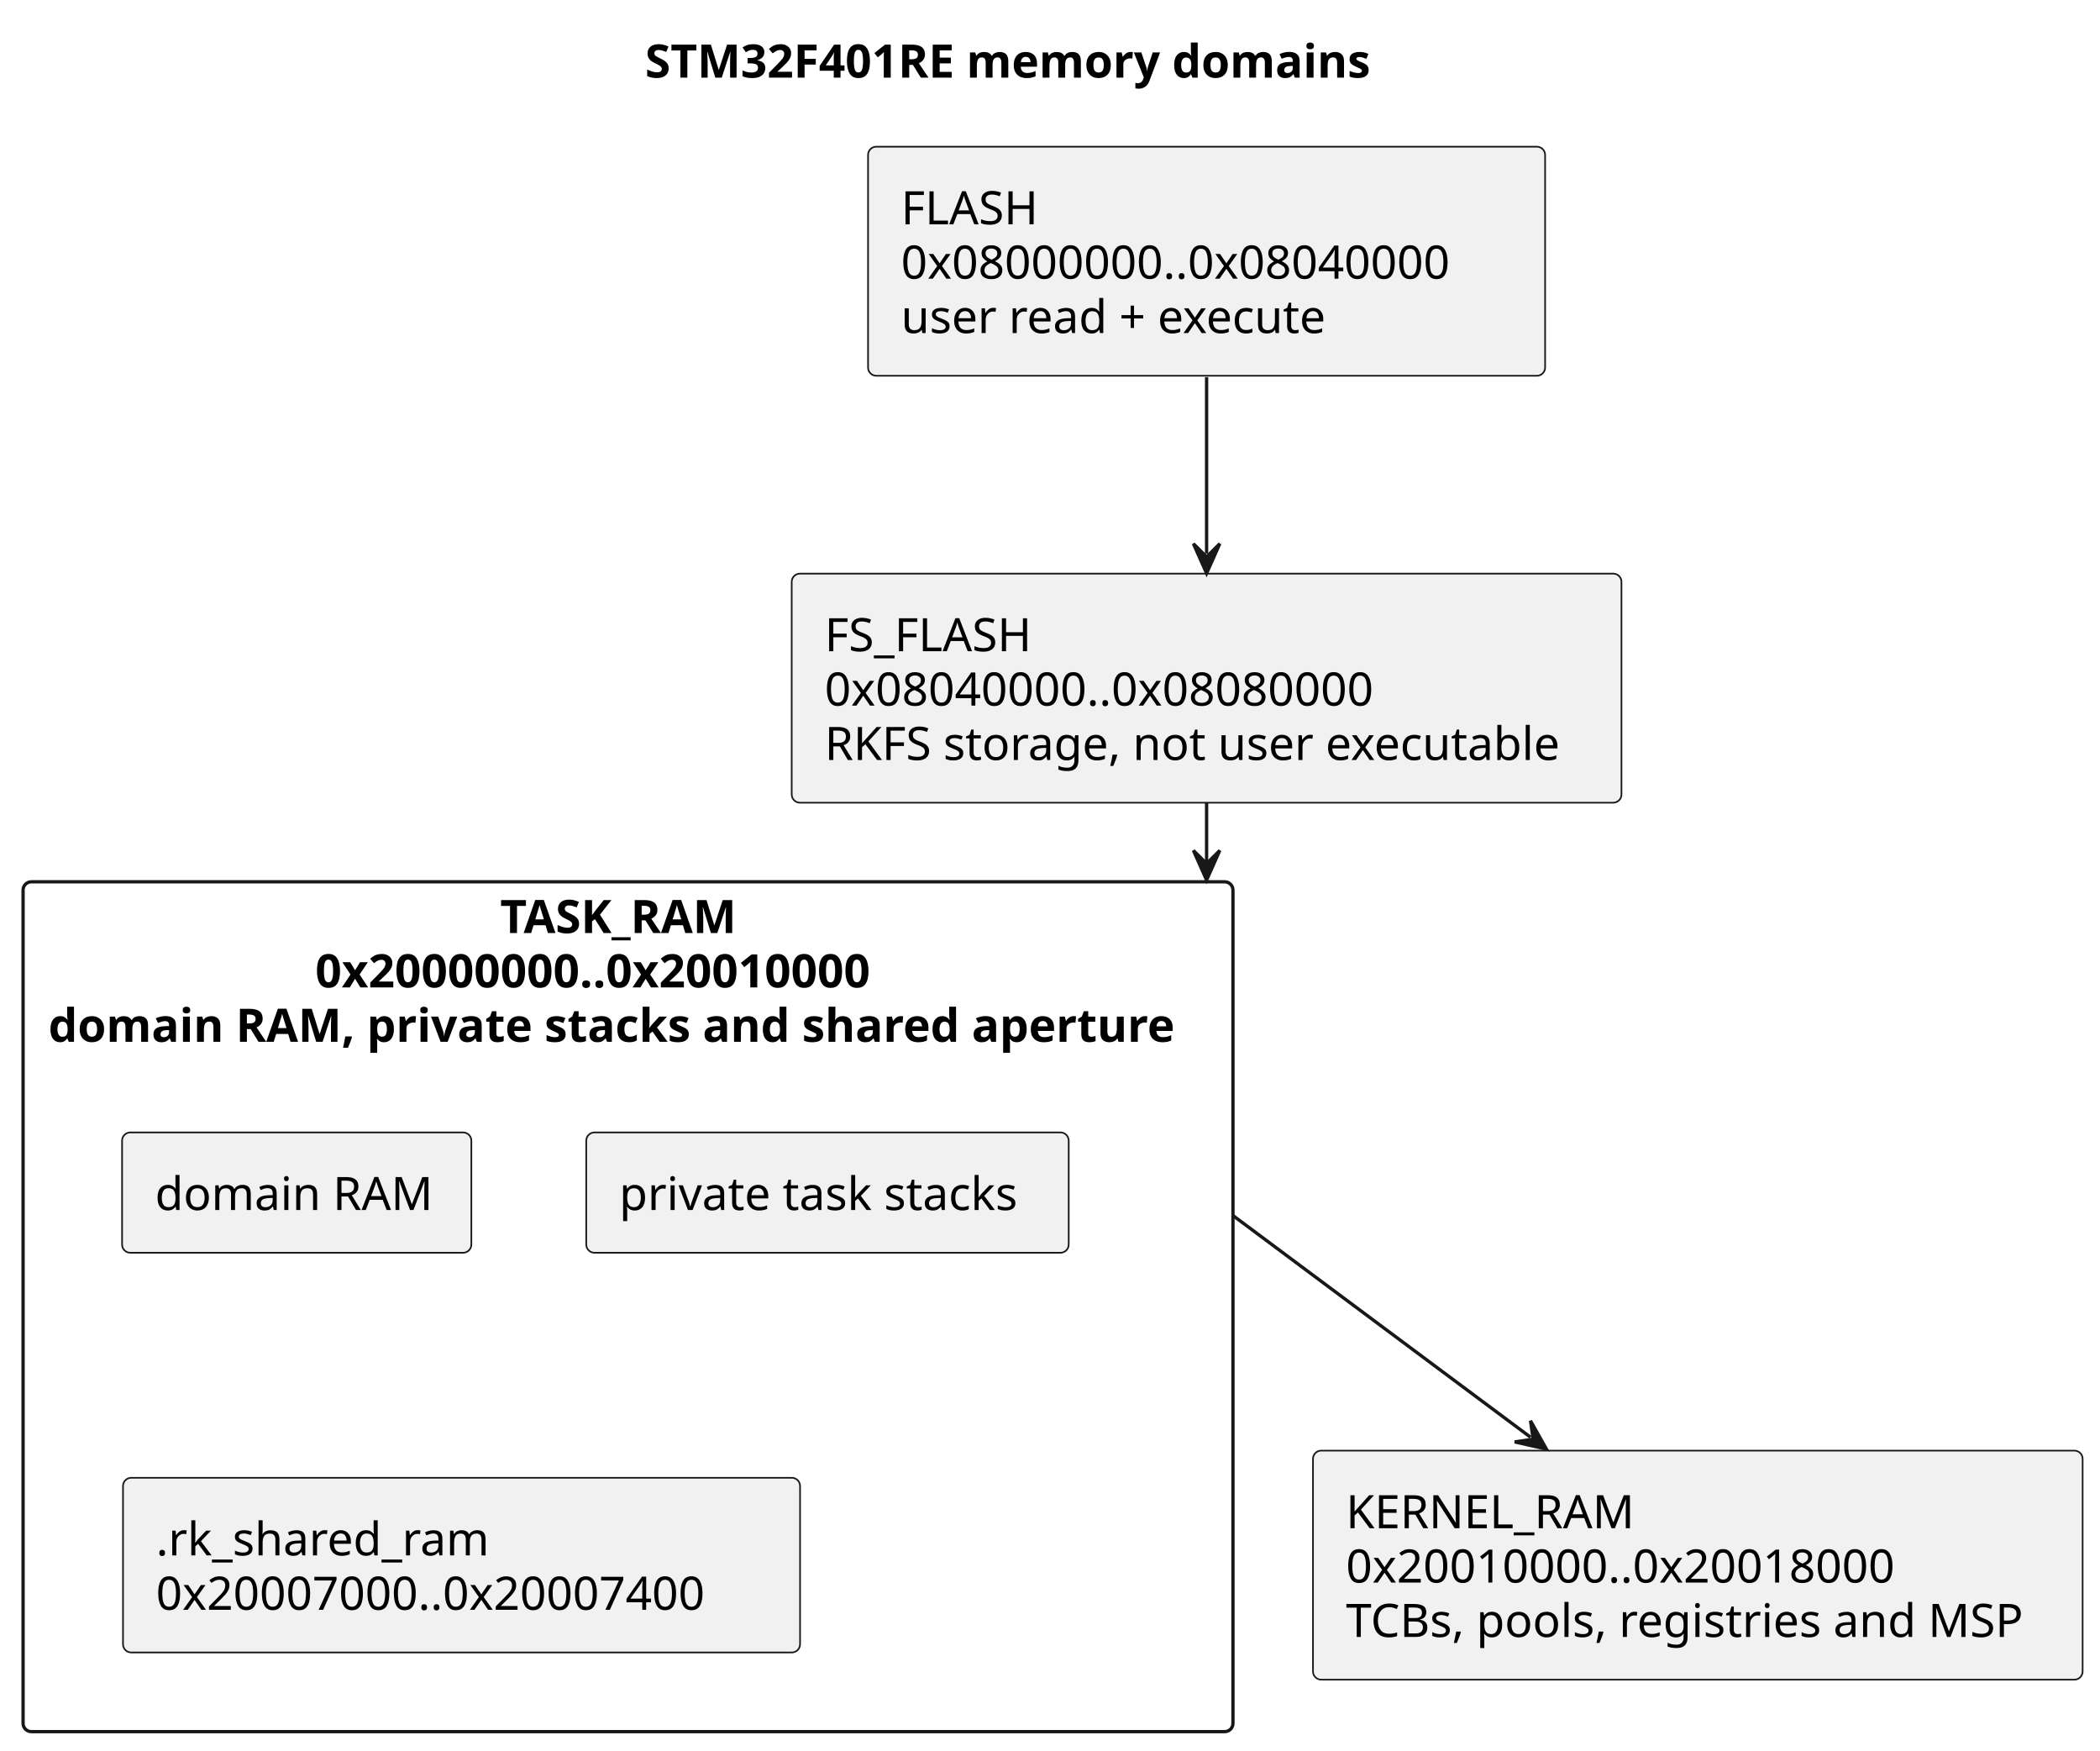
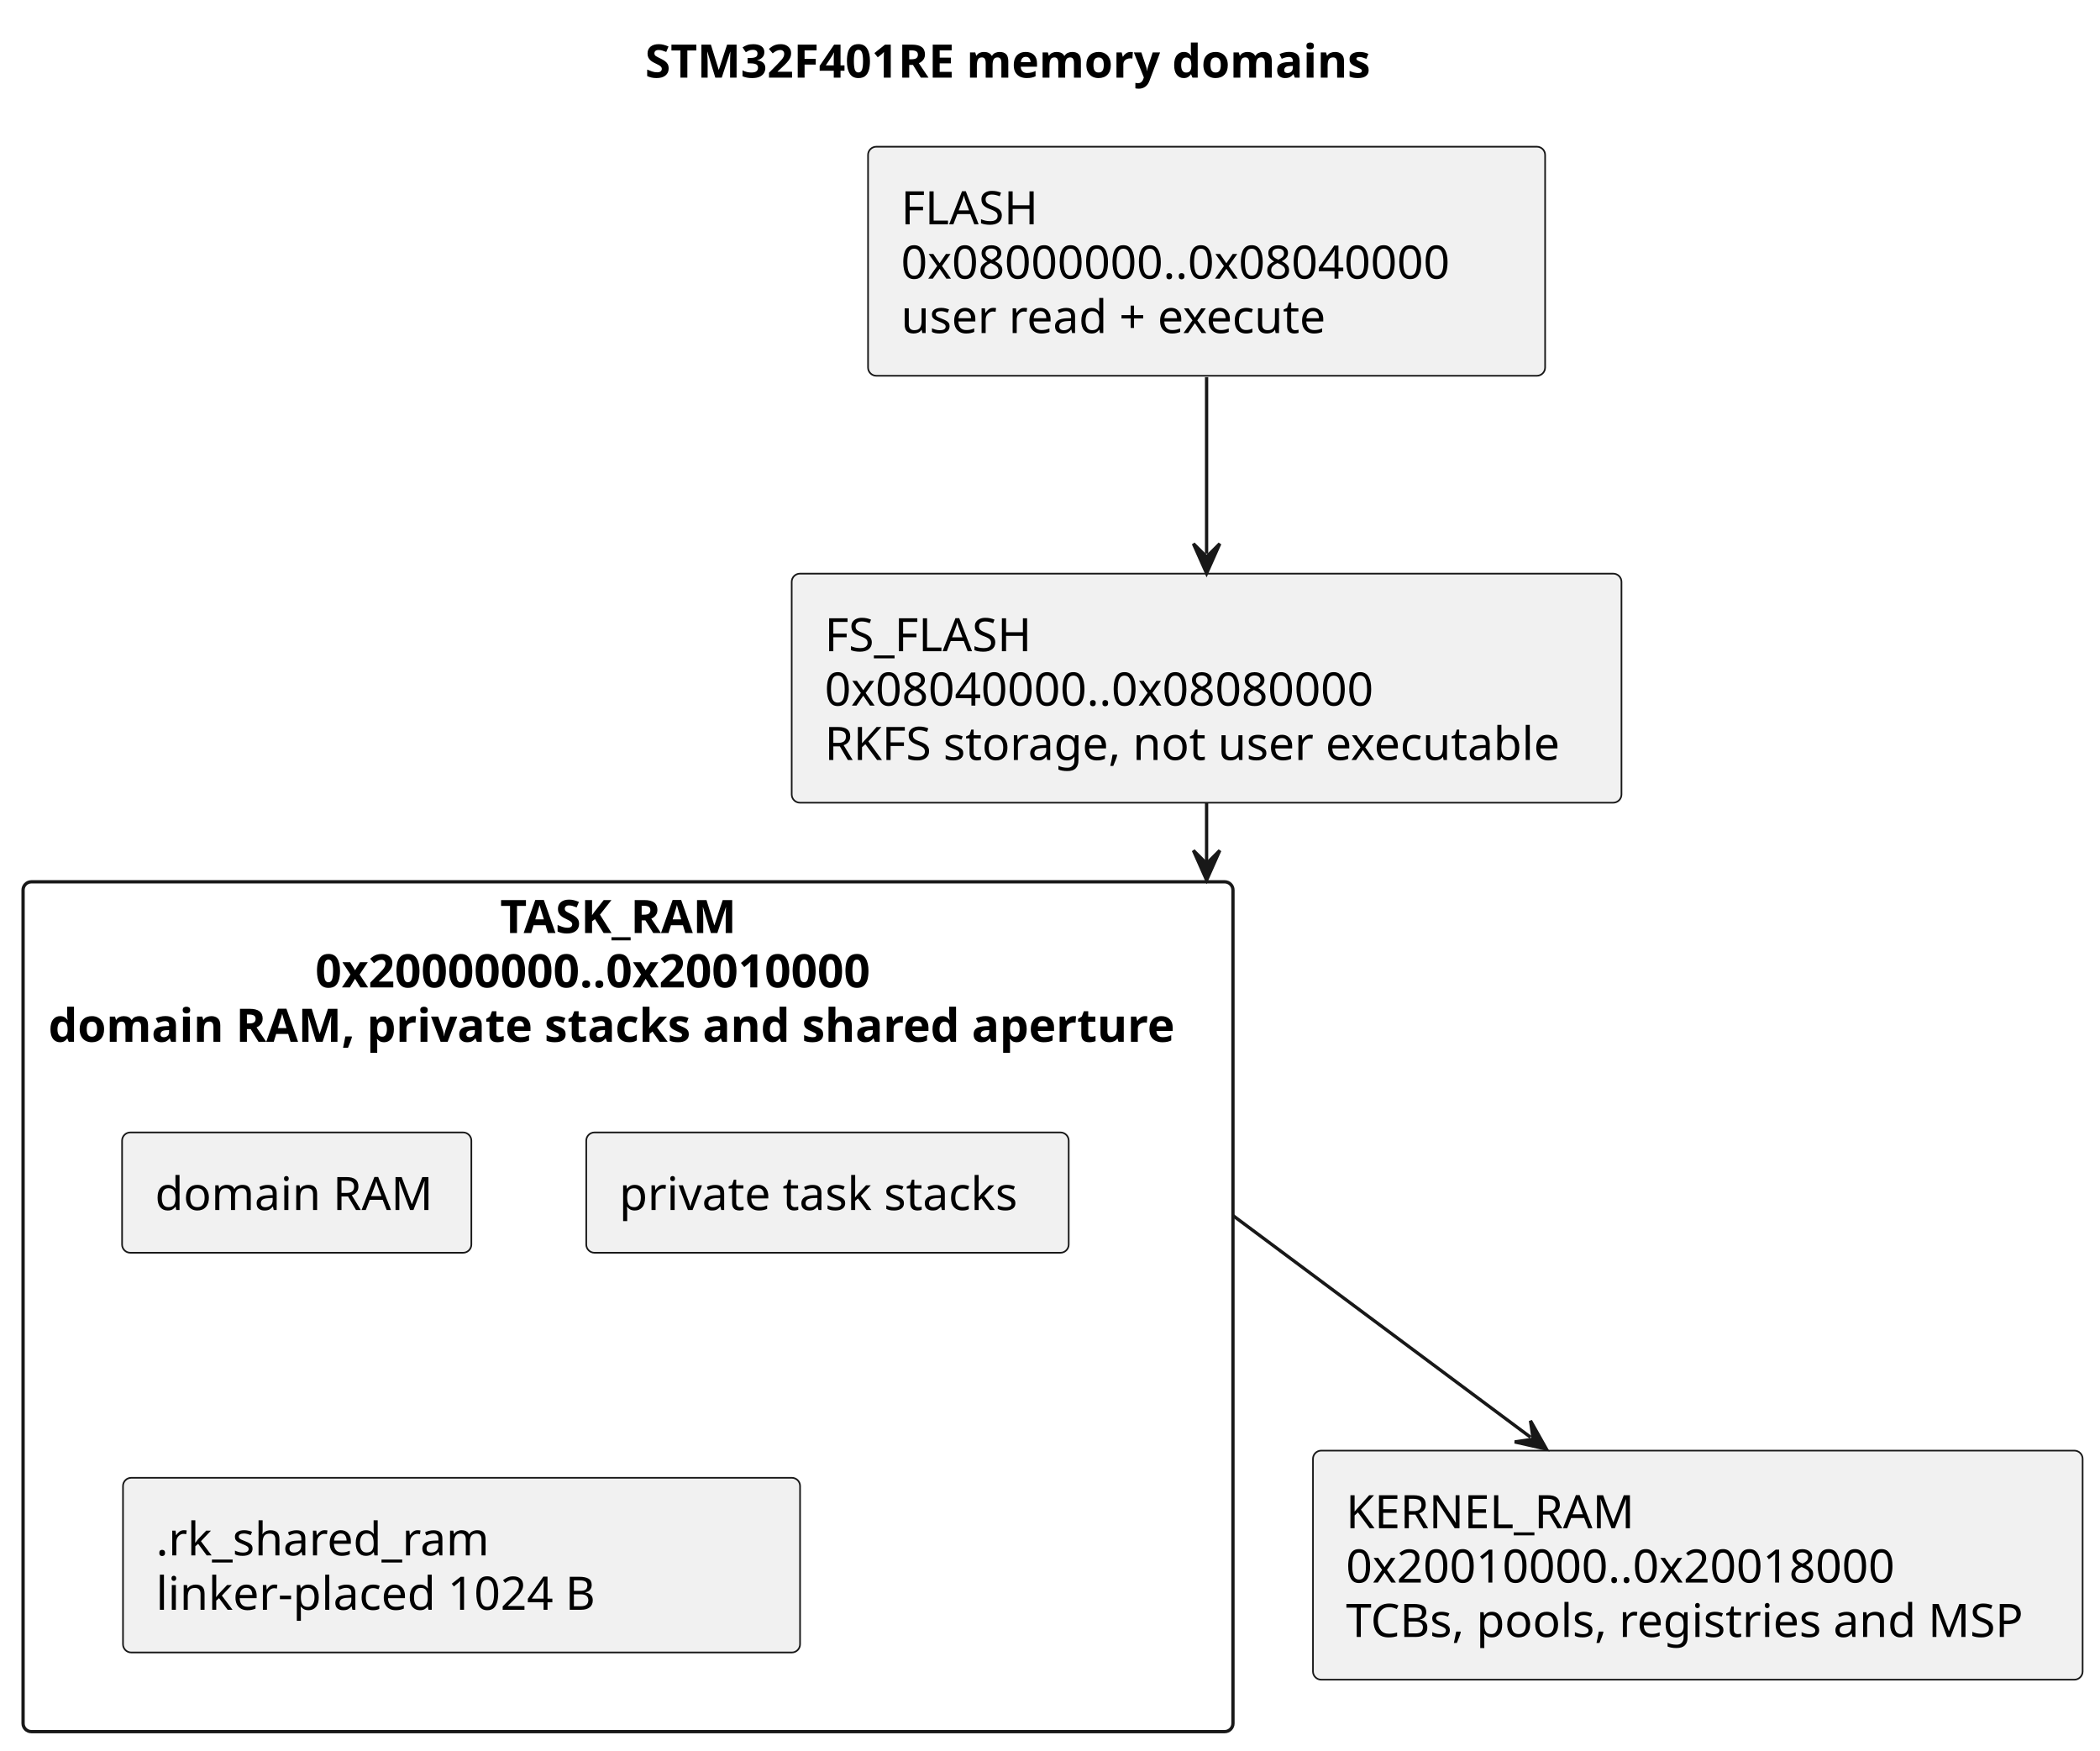
<svg xmlns="http://www.w3.org/2000/svg" contentStyleType="text/css" data-diagram-type="DESCRIPTION" height="531px" preserveAspectRatio="none" style="width:637px;height:531px;background:#FFFFFF;" version="1.1" viewBox="0 0 637 531" width="637px" zoomAndPan="magnify">
  <defs />
  <g>
    <g class="title" data-source-line="2">
      <text fill="#000000" font-family="sans-serif" font-size="14" font-weight="bold" lengthAdjust="spacing" textLength="232.388" x="195.671" y="23.535">STM32F401RE memory domains</text>
    </g>
    <g class="cluster" data-qualified-name="TaskRam" data-source-line="8" id="ent0004">
      <rect fill="none" height="257.71" rx="2.5" ry="2.5" style="stroke:#181818;stroke-width:1;" width="367" x="7" y="267.418" />
      <text fill="#000000" font-family="sans-serif" font-size="14" font-weight="bold" lengthAdjust="spacing" textLength="77.581" x="151.709" y="282.953">TASK_RAM</text>
      <text fill="#000000" font-family="sans-serif" font-size="14" font-weight="bold" lengthAdjust="spacing" textLength="189.697" x="95.651" y="299.442">0x20000000..0x20010000</text>
      <text fill="#000000" font-family="sans-serif" font-size="14" font-weight="bold" lengthAdjust="spacing" textLength="351.641" x="14.68" y="315.93">domain RAM, private stacks and shared aperture</text>
    </g>
    <g class="entity" data-qualified-name="TaskRam.DomainRam" data-source-line="9" id="ent0005">
      <rect fill="#F1F1F1" height="36.488" rx="2.5" ry="2.5" style="stroke:#181818;stroke-width:0.5;" width="105.948" x="37.03" y="343.418" />
      <text fill="#000000" font-family="sans-serif" font-size="14" lengthAdjust="spacing" textLength="85.948" x="47.03" y="366.953">domain RAM</text>
    </g>
    <g class="entity" data-qualified-name="TaskRam.TaskStacks" data-source-line="10" id="ent0006">
      <rect fill="#F1F1F1" height="36.488" rx="2.5" ry="2.5" style="stroke:#181818;stroke-width:0.5;" width="146.342" x="177.83" y="343.418" />
      <text fill="#000000" font-family="sans-serif" font-size="14" lengthAdjust="spacing" textLength="126.342" x="187.83" y="366.953">private task stacks</text>
    </g>
    <g class="entity" data-qualified-name="TaskRam.SharedRam" data-source-line="11" id="ent0007">
      <rect fill="#F1F1F1" height="52.977" rx="2.5" ry="2.5" style="stroke:#181818;stroke-width:0.5;" width="205.377" x="37.31" y="448.148" />
      <text fill="#000000" font-family="sans-serif" font-size="14" lengthAdjust="spacing" textLength="104.768" x="47.31" y="471.683">.rk_shared_ram</text>
-       <text fill="#000000" font-family="sans-serif" font-size="14" lengthAdjust="spacing" textLength="185.377" x="47.31" y="488.172">0x20007000..0x20007400</text>
+       <text fill="#000000" font-family="sans-serif" font-size="14" lengthAdjust="spacing" textLength="140" x="47.31" y="488.172">linker-placed 1024 B</text>
    </g>
    <g class="entity" data-qualified-name="Flash" data-source-line="5" id="ent0002">
      <rect fill="#F1F1F1" height="69.465" rx="2.5" ry="2.5" style="stroke:#181818;stroke-width:0.5;" width="205.377" x="263.31" y="44.488" />
      <text fill="#000000" font-family="sans-serif" font-size="14" lengthAdjust="spacing" textLength="42.458" x="273.31" y="68.023">FLASH</text>
      <text fill="#000000" font-family="sans-serif" font-size="14" lengthAdjust="spacing" textLength="185.377" x="273.31" y="84.512">0x08000000..0x08040000</text>
      <text fill="#000000" font-family="sans-serif" font-size="14" lengthAdjust="spacing" textLength="136.924" x="273.31" y="101">user read + execute</text>
    </g>
    <g class="entity" data-qualified-name="FsFlash" data-source-line="6" id="ent0003">
      <rect fill="#F1F1F1" height="69.465" rx="2.5" ry="2.5" style="stroke:#181818;stroke-width:0.5;" width="251.697" x="240.15" y="173.958" />
      <text fill="#000000" font-family="sans-serif" font-size="14" lengthAdjust="spacing" textLength="64.504" x="250.15" y="197.493">FS_FLASH</text>
      <text fill="#000000" font-family="sans-serif" font-size="14" lengthAdjust="spacing" textLength="185.377" x="250.15" y="213.982">0x08040000..0x08080000</text>
      <text fill="#000000" font-family="sans-serif" font-size="14" lengthAdjust="spacing" textLength="231.697" x="250.15" y="230.47">RKFS storage, not user executable</text>
    </g>
    <g class="entity" data-qualified-name="KernelRam" data-source-line="14" id="ent0008">
      <rect fill="#F1F1F1" height="69.465" rx="2.5" ry="2.5" style="stroke:#181818;stroke-width:0.5;" width="233.459" x="398.27" y="439.908" />
      <text fill="#000000" font-family="sans-serif" font-size="14" lengthAdjust="spacing" textLength="88.546" x="408.27" y="463.443">KERNEL_RAM</text>
      <text fill="#000000" font-family="sans-serif" font-size="14" lengthAdjust="spacing" textLength="185.377" x="408.27" y="479.932">0x20010000..0x20018000</text>
      <text fill="#000000" font-family="sans-serif" font-size="14" lengthAdjust="spacing" textLength="213.459" x="408.27" y="496.42">TCBs, pools, registries and MSP</text>
    </g>
    <g class="link" data-entity-1="ent0002" data-entity-2="ent0003" data-link-type="dependency" data-source-line="16" id="lnk9">
      <path d="M366,114.378 C366,132.818 366,149.498 366,167.878" fill="none" id="Flash-to-FsFlash" style="stroke:#181818;stroke-width:1;" />
      <polygon fill="#181818" points="366,173.878,370,164.878,366,168.878,362,164.878,366,173.878" style="stroke:#181818;stroke-width:1;" />
    </g>
    <g class="link" data-entity-1="ent0003" data-entity-2="ent0004" data-link-type="dependency" data-source-line="17" id="lnk10">
      <path d="M366,243.568 C366,249.046 366,254.948 366,261.088 C366,262.623 366,264.173 366,265.734 C366,266.125 366,260.516 366,260.908" fill="none" id="FsFlash-to-TaskRam" style="stroke:#181818;stroke-width:1;" />
      <polygon fill="#181818" points="366,266.908,370,257.908,366,261.908,362,257.908,366,266.908" style="stroke:#181818;stroke-width:1;" />
    </g>
    <g class="link" data-entity-1="ent0004" data-entity-2="ent0008" data-link-type="dependency" data-source-line="18" id="lnk11">
      <path d="M374.009,368.631 C374.355,368.889 374.711,369.154 375.077,369.427 C375.808,369.971 376.578,370.545 377.384,371.145 C383.834,375.949 392.614,382.488 402.64,389.956 C422.692,404.891 442.918,419.954 464.268,435.854" fill="none" id="TaskRam-to-KernelRam" style="stroke:#181818;stroke-width:1;" />
      <polygon fill="#181818" points="469.08,439.438,464.251,430.855,465.07,436.452,459.473,437.271,469.08,439.438" style="stroke:#181818;stroke-width:1;" />
    </g>
  </g>
</svg>
